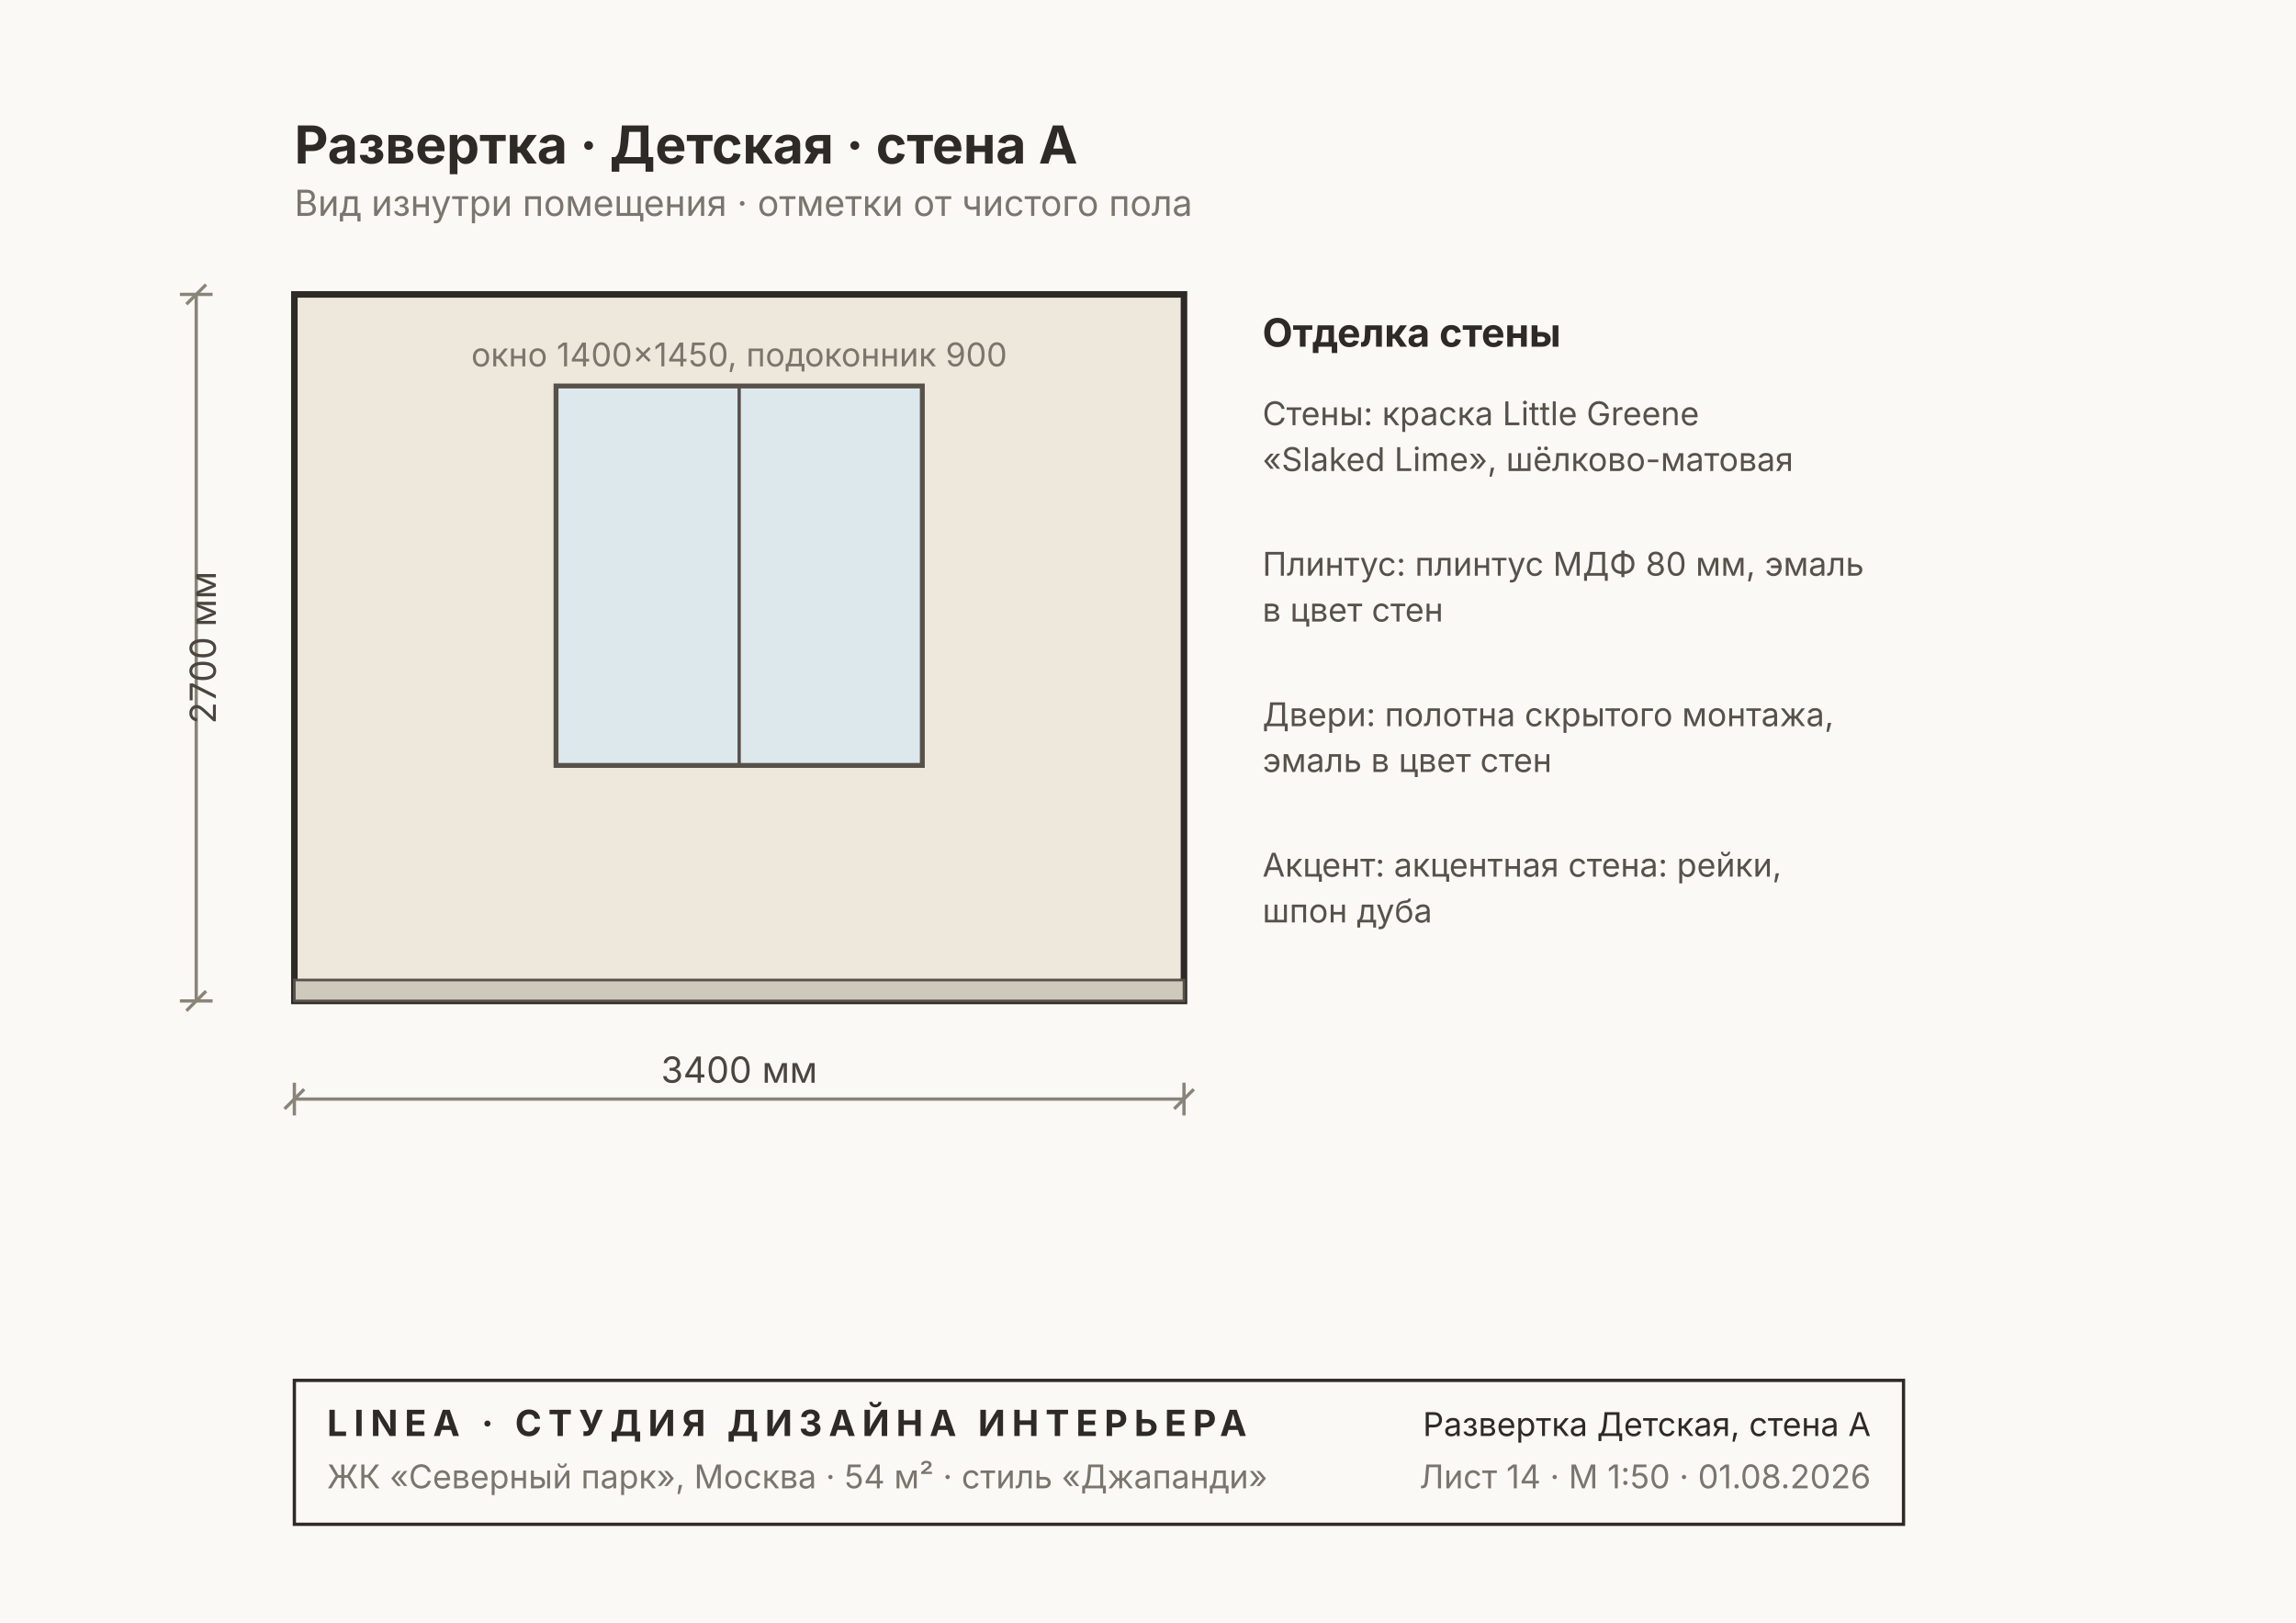
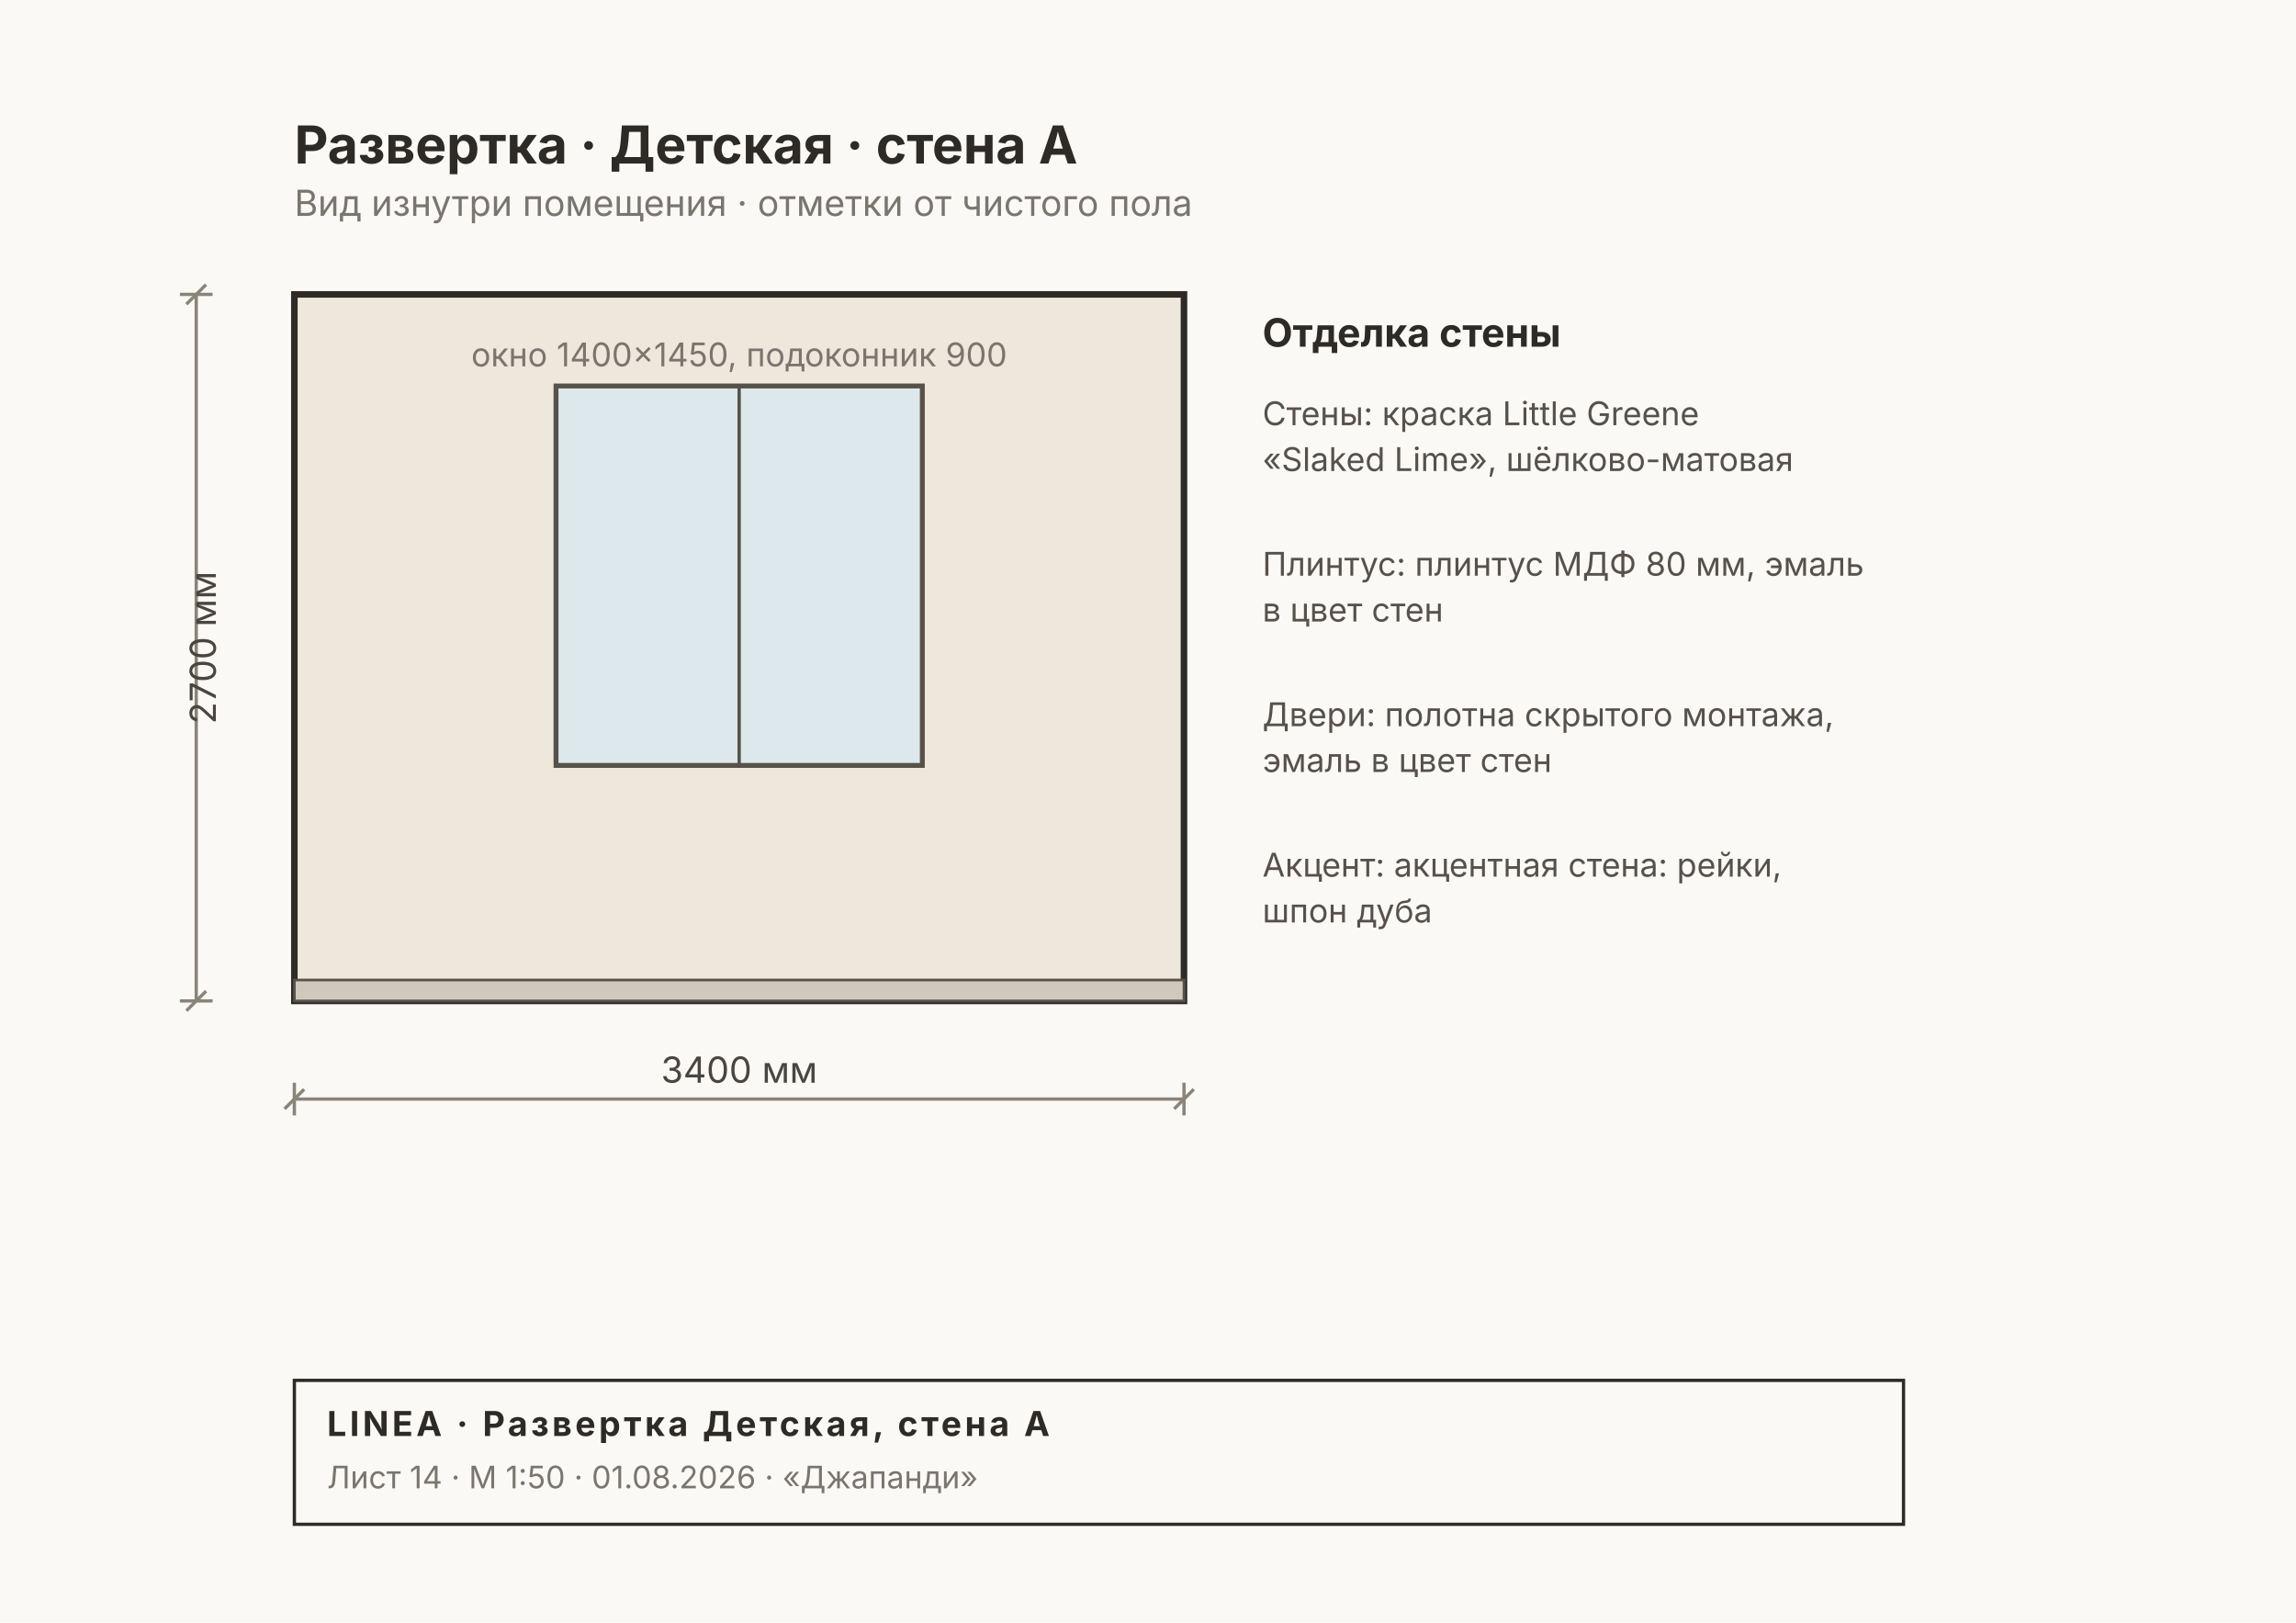
<svg xmlns="http://www.w3.org/2000/svg" width="702" height="496" viewBox="0 0 702 496" font-family="Inter, &quot;Helvetica Neue&quot;, Arial, sans-serif">
  <rect width="702" height="496" fill="#FAF9F6" />
  <rect x="90" y="90" width="272" height="216" fill="#EDE7DC" stroke="#2E2A26" stroke-width="2" />
  <rect x="90" y="299.6" width="272" height="6.4" fill="#CFC9BD" stroke="#57514A" stroke-width="0.8" />
  <rect x="170" y="118" width="112" height="116" fill="#DCE8EC" stroke="#57514A" stroke-width="1.5" />
  <line x1="226" y1="118" x2="226" y2="234" stroke="#57514A" stroke-width="1" />
  <text x="226" y="112" font-size="10" fill="#7A756D" text-anchor="middle">окно 1400×1450, подоконник 900</text>
  <g stroke="#8A8478" stroke-width="1" fill="none">
    <line x1="90" y1="336" x2="362" y2="336" />
    <line x1="90" y1="331" x2="90" y2="341" />
    <line x1="362" y1="331" x2="362" y2="341" />
    <line x1="87" y1="339" x2="93" y2="333" />
    <line x1="359" y1="339" x2="365" y2="333" />
  </g>
  <text x="226" y="331" font-size="11" fill="#4A453E" text-anchor="middle">3400 мм</text>
  <g stroke="#8A8478" stroke-width="1" fill="none">
    <line x1="60" y1="90" x2="60" y2="306" />
    <line x1="55" y1="90" x2="65" y2="90" />
    <line x1="55" y1="306" x2="65" y2="306" />
    <line x1="57" y1="93" x2="63" y2="87" />
    <line x1="57" y1="309" x2="63" y2="303" />
  </g>
  <text x="66" y="198" font-size="11" fill="#4A453E" transform="rotate(-90 66 198)" text-anchor="middle">2700 мм</text>
  <text x="386" y="106" font-size="12" font-weight="700" fill="#2E2A26">Отделка стены</text>
  <text x="386" y="130" font-size="10" fill="#57514A">Стены: краска Little Greene</text>
  <text x="386" y="144" font-size="10" fill="#57514A">«Slaked Lime», шёлково-матовая</text>
  <text x="386" y="176" font-size="10" fill="#57514A">Плинтус: плинтус МДФ 80 мм, эмаль</text>
  <text x="386" y="190" font-size="10" fill="#57514A">в цвет стен</text>
  <text x="386" y="222" font-size="10" fill="#57514A">Двери: полотна скрытого монтажа,</text>
  <text x="386" y="236" font-size="10" fill="#57514A">эмаль в цвет стен</text>
  <text x="386" y="268" font-size="10" fill="#57514A">Акцент: акцентная стена: рейки,</text>
  <text x="386" y="282" font-size="10" fill="#57514A">шпон дуба</text>
  <text x="90" y="50" font-size="16" font-weight="700" fill="#2E2A26">Развертка · Детская · стена A</text>
  <text x="90" y="66" font-size="11" fill="#7A756D">Вид изнутри помещения · отметки от чистого пола</text>
  <g>
    <rect x="90" y="422" width="492" height="44" fill="none" stroke="#2E2A26" stroke-width="1" />
-     <text x="100" y="439" font-size="11" font-weight="700" fill="#2E2A26" letter-spacing="2">LINEA · СТУДИЯ ДИЗАЙНА ИНТЕРЬЕРА</text>
-     <text x="100" y="455" font-size="10" fill="#7A756D">ЖК «Северный парк», Москва · 54 м² · стиль «Джапанди»</text>
-     <text x="572" y="439" font-size="10" fill="#2E2A26" text-anchor="end">Развертка Детская, стена A</text>
-     <text x="572" y="455" font-size="10" fill="#7A756D" text-anchor="end">Лист 14 · М 1:50 · 01.08.2026</text>
+     <text x="100" y="439" font-size="10.5" font-weight="700" fill="#2E2A26" letter-spacing="1">LINEA · Развертка Детская, стена A</text>
+     <text x="100" y="455" font-size="9.5" fill="#7A756D">Лист 14 · М 1:50 · 01.08.2026 · «Джапанди»</text>
  </g>
</svg>
